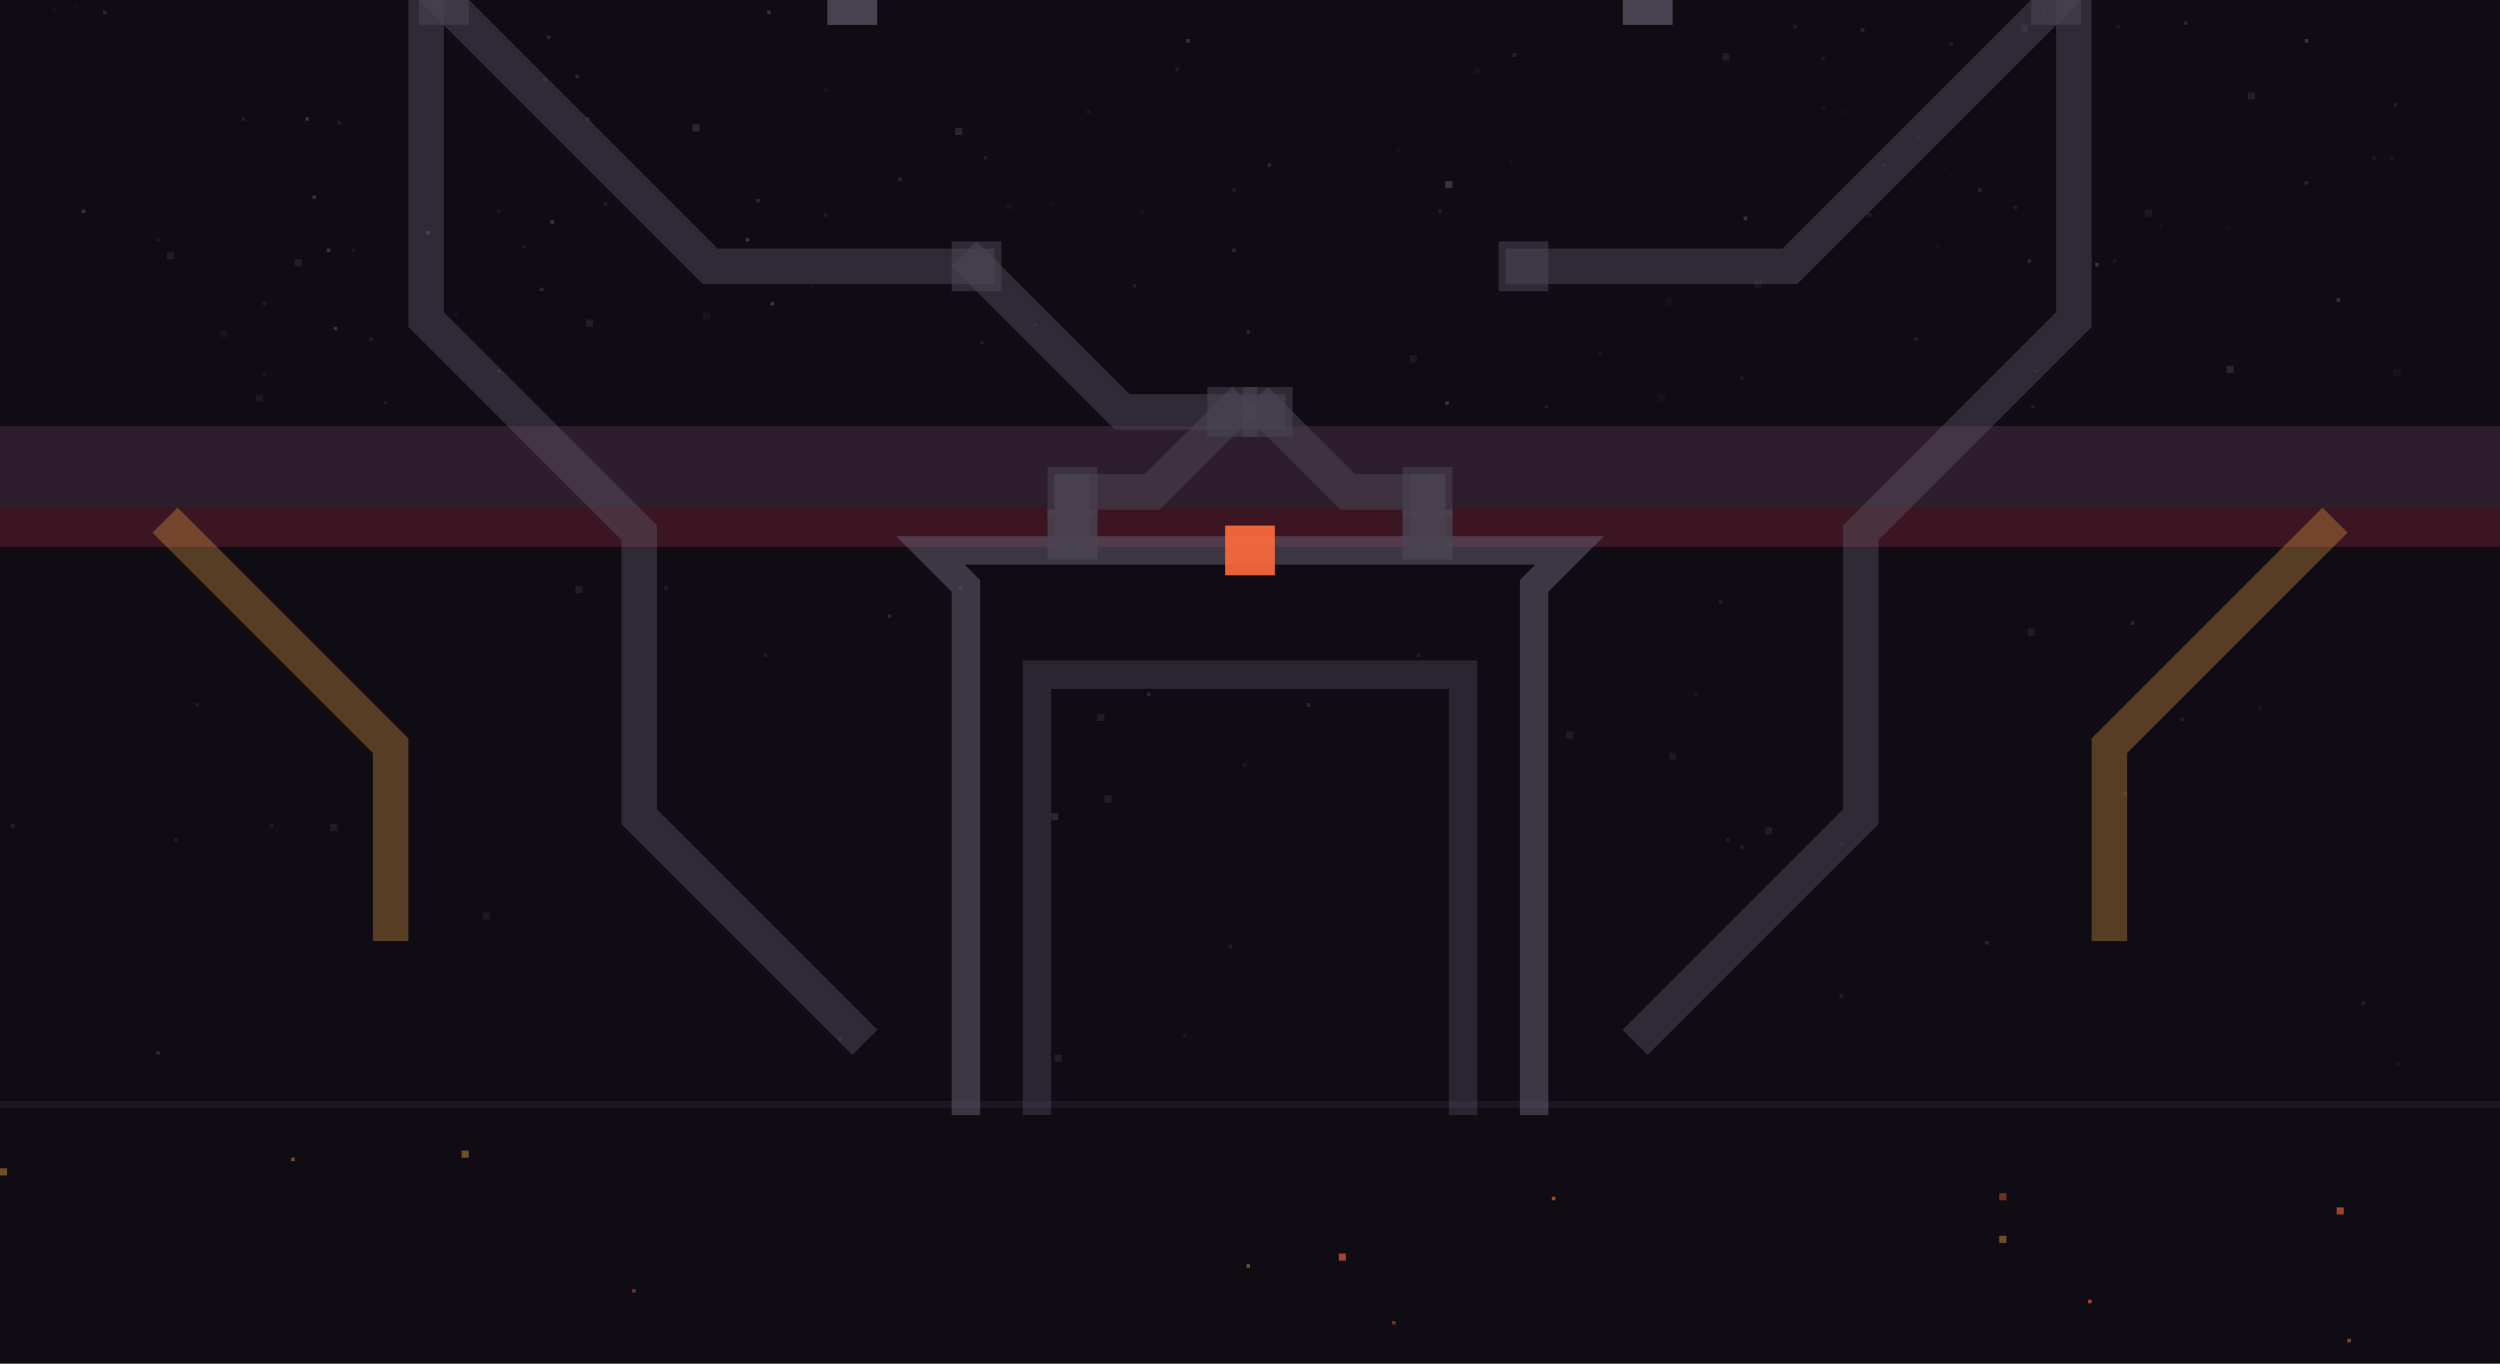
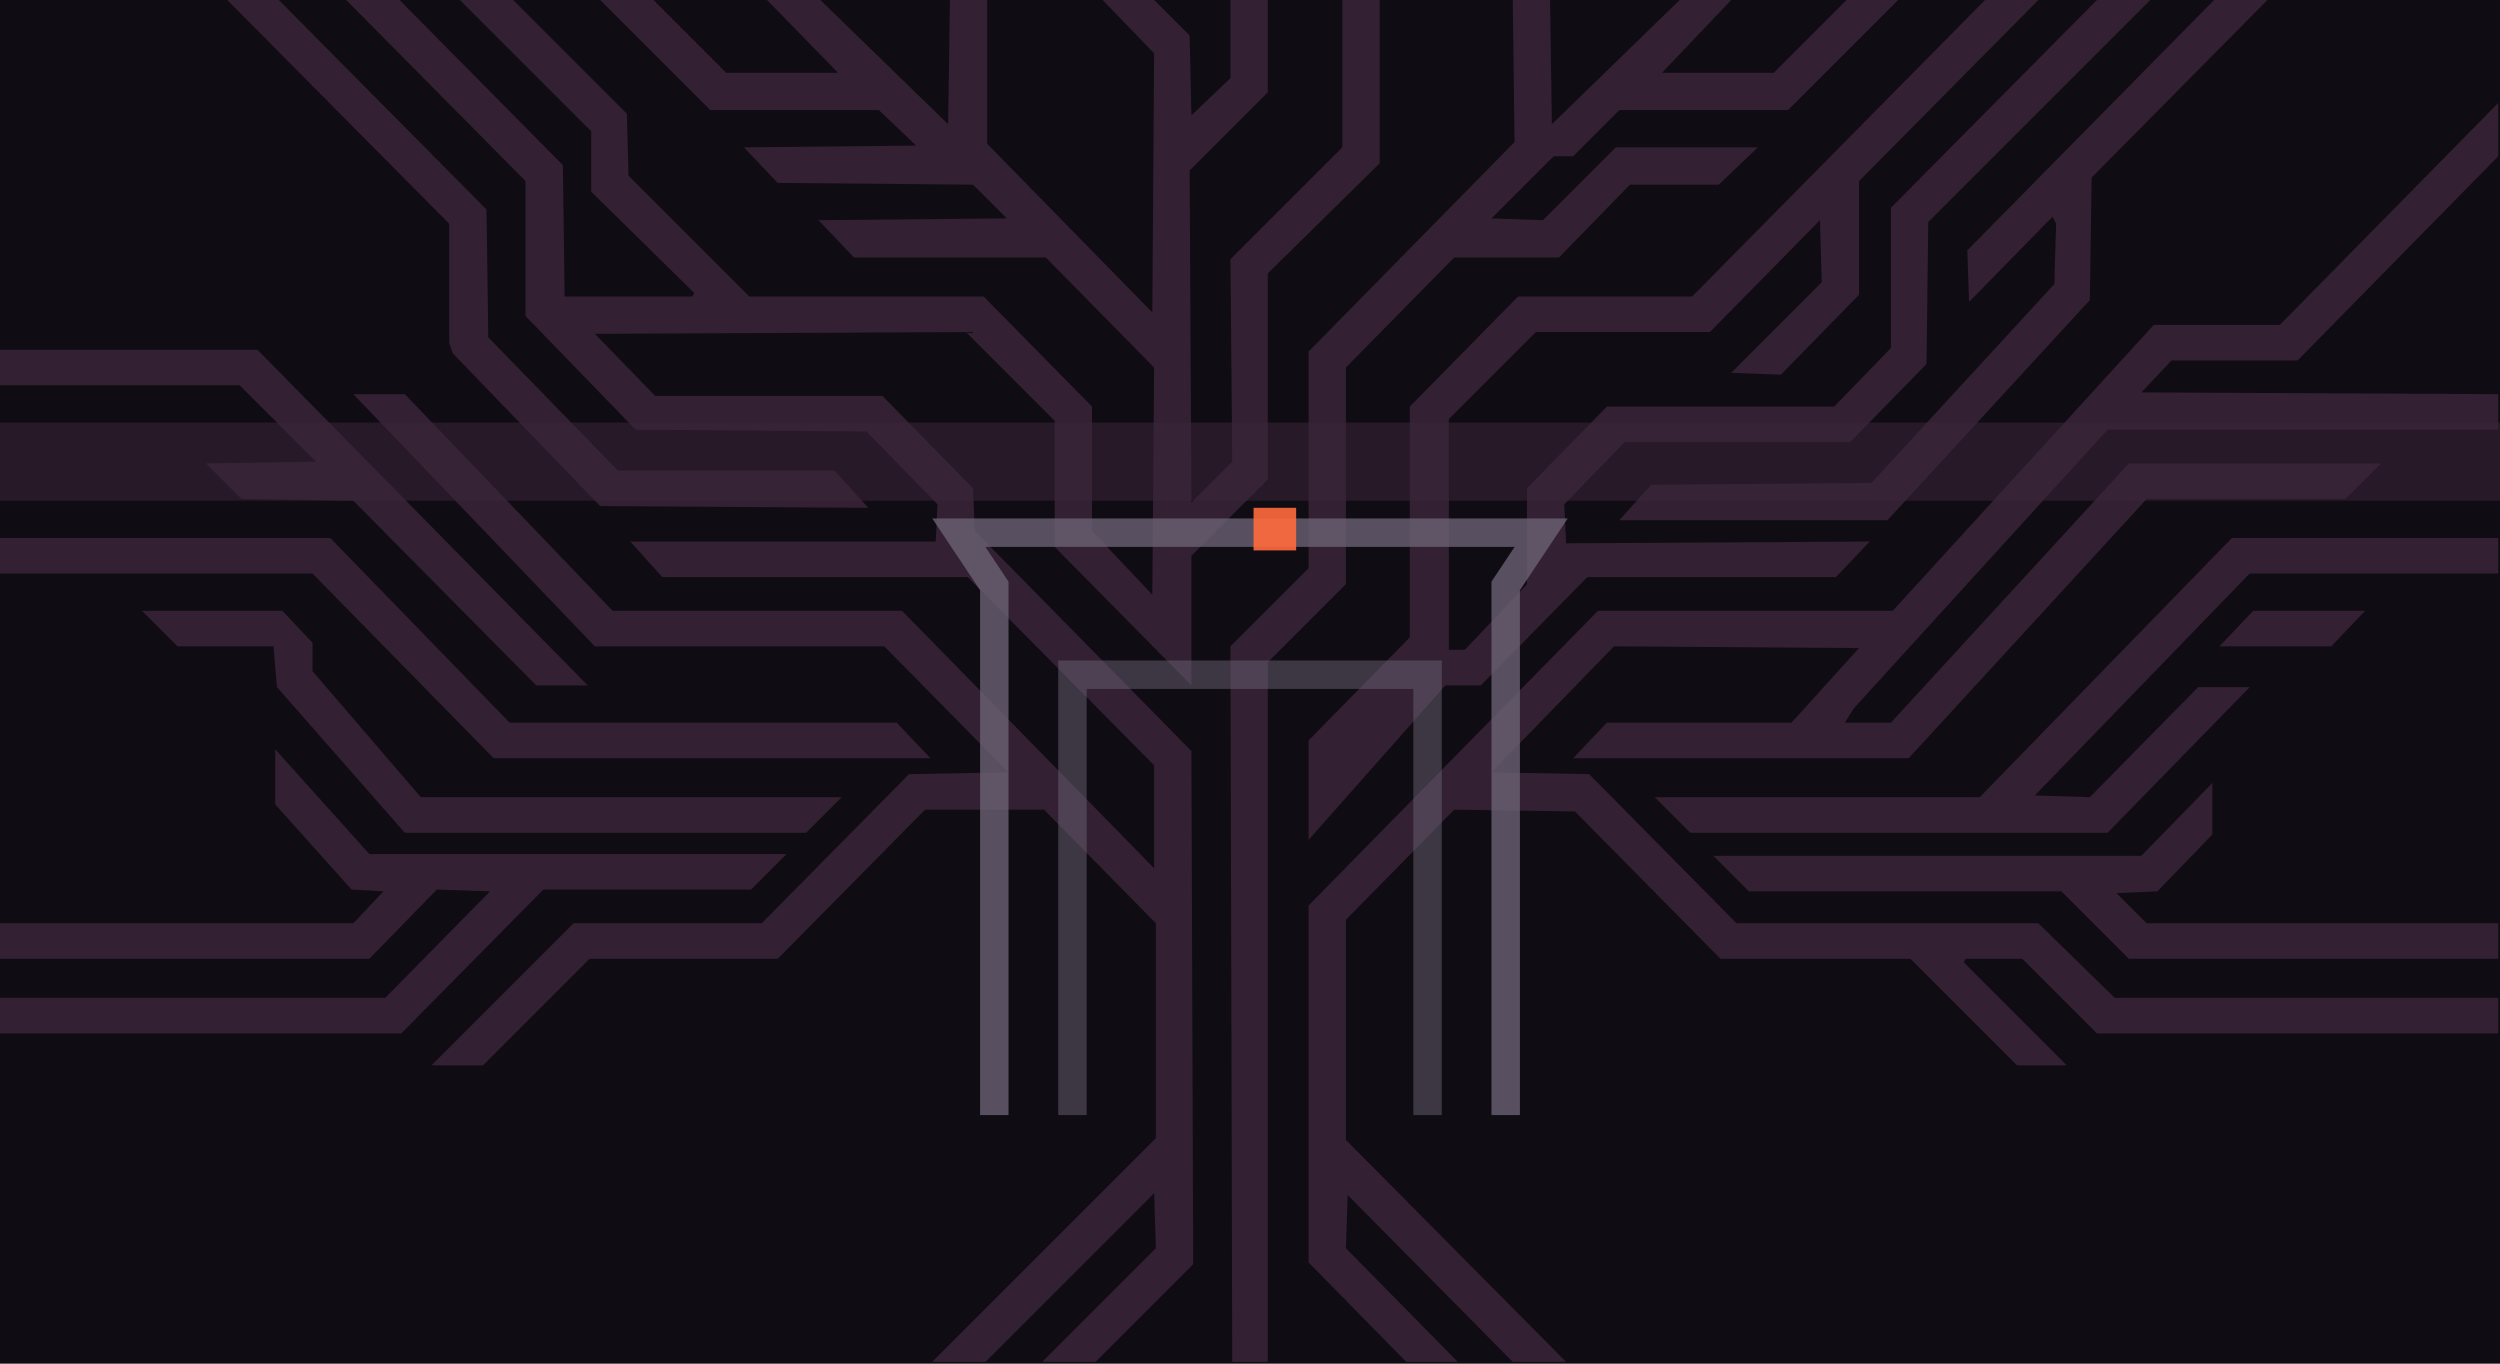
<svg xmlns="http://www.w3.org/2000/svg" width="1408" height="768" viewBox="0 0 1408 768" preserveAspectRatio="xMidYMid slice">
  <rect width="1408" height="768" fill="#100c14" />
-   <rect x="0" y="240" width="1408" height="46" fill="#3a2438" opacity="0.7" />
-   <rect x="0" y="286" width="1408" height="22" fill="#6e1f30" opacity="0.45" />
-   <rect x="0" y="620" width="1408" height="4" fill="#1c1524" opacity="1.0" />
-   <rect x="662" y="38" width="2" height="2" fill="#6a6274" opacity="0.2" />
-   <rect x="148" y="210" width="2" height="2" fill="#2e2635" opacity="0.45" />
-   <rect x="1192" y="14" width="2" height="2" fill="#2e2635" opacity="0.45" />
-   <rect x="176" y="110" width="2" height="2" fill="#6a6274" opacity="0.45" />
-   <rect x="184" y="140" width="2" height="2" fill="#6a6274" opacity="0.45" />
-   <rect x="456" y="160" width="2" height="2" fill="#2e2635" opacity="0.2" />
-   <rect x="1180" y="148" width="2" height="2" fill="#6a6274" opacity="0.45" />
-   <rect x="94" y="142" width="4" height="4" fill="#4a4452" opacity="0.3" />
-   <rect x="294" y="138" width="2" height="2" fill="#4a4452" opacity="0.2" />
-   <rect x="1146" y="208" width="2" height="2" fill="#2e2635" opacity="0.45" />
-   <rect x="1190" y="146" width="2" height="2" fill="#2e2635" opacity="0.45" />
-   <rect x="198" y="140" width="2" height="2" fill="#2e2635" opacity="0.45" />
-   <rect x="1266" y="52" width="4" height="4" fill="#6a6274" opacity="0.2" />
-   <rect x="642" y="118" width="2" height="2" fill="#2e2635" opacity="0.3" />
-   <rect x="612" y="62" width="2" height="2" fill="#4a4452" opacity="0.2" />
-   <rect x="166" y="146" width="4" height="4" fill="#6a6274" opacity="0.2" />
-   <rect x="702" y="186" width="2" height="2" fill="#6a6274" opacity="0.3" />
-   <rect x="240" y="130" width="2" height="2" fill="#6a6274" opacity="0.45" />
-   <rect x="310" y="124" width="2" height="2" fill="#6a6274" opacity="0.45" />
-   <rect x="1142" y="146" width="2" height="2" fill="#6a6274" opacity="0.3" />
-   <rect x="1216" y="126" width="2" height="2" fill="#2e2635" opacity="0.3" />
-   <rect x="190" y="68" width="2" height="2" fill="#6a6274" opacity="0.2" />
-   <rect x="124" y="186" width="4" height="4" fill="#2e2635" opacity="0.3" />
-   <rect x="582" y="182" width="2" height="2" fill="#6a6274" opacity="0.2" />
-   <rect x="46" y="118" width="2" height="2" fill="#6a6274" opacity="0.45" />
-   <rect x="1010" y="14" width="2" height="2" fill="#4a4452" opacity="0.3" />
-   <rect x="506" y="100" width="2" height="2" fill="#6a6274" opacity="0.3" />
-   <rect x="340" y="114" width="2" height="2" fill="#6a6274" opacity="0.2" />
-   <rect x="280" y="208" width="2" height="2" fill="#6a6274" opacity="0.2" />
-   <rect x="850" y="90" width="2" height="2" fill="#2e2635" opacity="0.3" />
-   <rect x="308" y="20" width="2" height="2" fill="#4a4452" opacity="0.45" />
-   <rect x="1348" y="58" width="2" height="2" fill="#4a4452" opacity="0.3" />
-   <rect x="538" y="72" width="4" height="4" fill="#4a4452" opacity="0.45" />
-   <rect x="1094" y="94" width="2" height="2" fill="#2e2635" opacity="0.2" />
-   <rect x="256" y="176" width="2" height="2" fill="#2e2635" opacity="0.2" />
-   <rect x="934" y="222" width="4" height="4" fill="#2e2635" opacity="0.2" />
-   <rect x="814" y="102" width="4" height="4" fill="#6a6274" opacity="0.45" />
-   <rect x="1298" y="102" width="2" height="2" fill="#4a4452" opacity="0.45" />
-   <rect x="426" y="112" width="2" height="2" fill="#4a4452" opacity="0.45" />
-   <rect x="1230" y="12" width="2" height="2" fill="#4a4452" opacity="0.45" />
-   <rect x="1098" y="24" width="2" height="2" fill="#6a6274" opacity="0.2" />
-   <rect x="144" y="222" width="4" height="4" fill="#4a4452" opacity="0.2" />
-   <rect x="304" y="162" width="2" height="2" fill="#6a6274" opacity="0.3" />
-   <rect x="970" y="30" width="4" height="4" fill="#4a4452" opacity="0.3" />
-   <rect x="982" y="122" width="2" height="2" fill="#6a6274" opacity="0.45" />
-   <rect x="208" y="190" width="2" height="2" fill="#6a6274" opacity="0.2" />
-   <rect x="980" y="212" width="2" height="2" fill="#2e2635" opacity="0.45" />
-   <rect x="420" y="134" width="2" height="2" fill="#6a6274" opacity="0.45" />
-   <rect x="1080" y="76" width="2" height="2" fill="#2e2635" opacity="0.45" />
-   <rect x="1060" y="92" width="2" height="2" fill="#4a4452" opacity="0.3" />
-   <rect x="1090" y="138" width="2" height="2" fill="#2e2635" opacity="0.3" />
-   <rect x="1254" y="206" width="4" height="4" fill="#4a4452" opacity="0.45" />
-   <rect x="464" y="50" width="2" height="2" fill="#2e2635" opacity="0.3" />
-   <rect x="58" y="6" width="2" height="2" fill="#6a6274" opacity="0.3" />
-   <rect x="396" y="176" width="4" height="4" fill="#2e2635" opacity="0.3" />
-   <rect x="714" y="92" width="2" height="2" fill="#4a4452" opacity="0.45" />
-   <rect x="464" y="120" width="2" height="2" fill="#4a4452" opacity="0.3" />
-   <rect x="988" y="158" width="4" height="4" fill="#2e2635" opacity="0.45" />
-   <rect x="1336" y="88" width="2" height="2" fill="#2e2635" opacity="0.45" />
-   <rect x="794" y="200" width="4" height="4" fill="#2e2635" opacity="0.45" />
-   <rect x="364" y="110" width="2" height="2" fill="#2e2635" opacity="0.3" />
-   <rect x="810" y="118" width="2" height="2" fill="#6a6274" opacity="0.2" />
-   <rect x="324" y="42" width="2" height="2" fill="#4a4452" opacity="0.45" />
-   <rect x="1208" y="118" width="4" height="4" fill="#2e2635" opacity="0.45" />
-   <rect x="1346" y="88" width="2" height="2" fill="#4a4452" opacity="0.2" />
-   <rect x="42" y="2" width="2" height="2" fill="#2e2635" opacity="0.2" />
-   <rect x="1078" y="190" width="2" height="2" fill="#4a4452" opacity="0.3" />
-   <rect x="432" y="6" width="2" height="2" fill="#6a6274" opacity="0.45" />
-   <rect x="1026" y="60" width="2" height="2" fill="#2e2635" opacity="0.3" />
-   <rect x="1114" y="106" width="2" height="2" fill="#4a4452" opacity="0.45" />
-   <rect x="938" y="168" width="4" height="4" fill="#2e2635" opacity="0.2" />
-   <rect x="1026" y="32" width="2" height="2" fill="#2e2635" opacity="0.45" />
-   <rect x="900" y="198" width="2" height="2" fill="#4a4452" opacity="0.2" />
-   <rect x="306" y="44" width="2" height="2" fill="#4a4452" opacity="0.3" />
-   <rect x="1138" y="14" width="4" height="4" fill="#6a6274" opacity="0.2" />
-   <rect x="216" y="226" width="2" height="2" fill="#2e2635" opacity="0.45" />
-   <rect x="390" y="70" width="4" height="4" fill="#4a4452" opacity="0.45" />
-   <rect x="1150" y="6" width="2" height="2" fill="#4a4452" opacity="0.3" />
-   <rect x="1254" y="128" width="2" height="2" fill="#2e2635" opacity="0.2" />
-   <rect x="566" y="114" width="4" height="4" fill="#2e2635" opacity="0.2" />
-   <rect x="1038" y="62" width="2" height="2" fill="#2e2635" opacity="0.2" />
-   <rect x="1144" y="228" width="2" height="2" fill="#4a4452" opacity="0.3" />
-   <rect x="852" y="30" width="2" height="2" fill="#6a6274" opacity="0.3" />
-   <rect x="148" y="170" width="2" height="2" fill="#4a4452" opacity="0.3" />
-   <rect x="434" y="170" width="2" height="2" fill="#6a6274" opacity="0.45" />
-   <rect x="1316" y="168" width="2" height="2" fill="#6a6274" opacity="0.45" />
-   <rect x="280" y="118" width="2" height="2" fill="#4a4452" opacity="0.2" />
-   <rect x="814" y="226" width="2" height="2" fill="#6a6274" opacity="0.45" />
-   <rect x="330" y="180" width="4" height="4" fill="#6a6274" opacity="0.2" />
-   <rect x="694" y="106" width="2" height="2" fill="#4a4452" opacity="0.3" />
-   <rect x="188" y="184" width="2" height="2" fill="#6a6274" opacity="0.45" />
-   <rect x="1134" y="116" width="2" height="2" fill="#6a6274" opacity="0.2" />
-   <rect x="786" y="84" width="2" height="2" fill="#2e2635" opacity="0.2" />
-   <rect x="1048" y="16" width="2" height="2" fill="#4a4452" opacity="0.45" />
-   <rect x="172" y="66" width="2" height="2" fill="#6a6274" opacity="0.45" />
-   <rect x="552" y="192" width="2" height="2" fill="#4a4452" opacity="0.3" />
-   <rect x="830" y="38" width="4" height="4" fill="#2e2635" opacity="0.2" />
-   <rect x="668" y="22" width="2" height="2" fill="#6a6274" opacity="0.45" />
-   <rect x="870" y="228" width="2" height="2" fill="#4a4452" opacity="0.3" />
-   <rect x="1298" y="22" width="2" height="2" fill="#6a6274" opacity="0.45" />
-   <rect x="136" y="66" width="2" height="2" fill="#4a4452" opacity="0.3" />
-   <rect x="694" y="140" width="2" height="2" fill="#6a6274" opacity="0.3" />
-   <rect x="88" y="134" width="2" height="2" fill="#2e2635" opacity="0.45" />
-   <rect x="330" y="66" width="2" height="2" fill="#4a4452" opacity="0.45" />
-   <rect x="638" y="160" width="2" height="2" fill="#6a6274" opacity="0.2" />
-   <rect x="592" y="114" width="2" height="2" fill="#2e2635" opacity="0.2" />
-   <rect x="554" y="88" width="2" height="2" fill="#4a4452" opacity="0.3" />
-   <rect x="30" y="4" width="2" height="2" fill="#2e2635" opacity="0.2" />
-   <rect x="1052" y="120" width="2" height="2" fill="#4a4452" opacity="0.3" />
-   <rect x="1348" y="208" width="4" height="4" fill="#2e2635" opacity="0.3" />
-   <rect x="1118" y="530" width="2" height="2" fill="#6a6274" opacity="0.3" />
-   <rect x="700" y="430" width="2" height="2" fill="#4a4452" opacity="0.2" />
-   <rect x="110" y="396" width="2" height="2" fill="#4a4452" opacity="0.3" />
-   <rect x="882" y="412" width="4" height="4" fill="#4a4452" opacity="0.3" />
-   <rect x="1036" y="474" width="2" height="2" fill="#4a4452" opacity="0.2" />
-   <rect x="940" y="424" width="4" height="4" fill="#4a4452" opacity="0.2" />
-   <rect x="6" y="464" width="2" height="2" fill="#6a6274" opacity="0.2" />
-   <rect x="500" y="346" width="2" height="2" fill="#6a6274" opacity="0.3" />
-   <rect x="374" y="330" width="2" height="2" fill="#6a6274" opacity="0.2" />
-   <rect x="972" y="472" width="2" height="2" fill="#4a4452" opacity="0.3" />
-   <rect x="186" y="464" width="4" height="4" fill="#4a4452" opacity="0.3" />
-   <rect x="1200" y="350" width="2" height="2" fill="#6a6274" opacity="0.3" />
-   <rect x="622" y="448" width="4" height="4" fill="#4a4452" opacity="0.3" />
-   <rect x="666" y="582" width="2" height="2" fill="#4a4452" opacity="0.2" />
-   <rect x="88" y="592" width="2" height="2" fill="#6a6274" opacity="0.3" />
-   <rect x="1196" y="446" width="2" height="2" fill="#4a4452" opacity="0.3" />
-   <rect x="272" y="514" width="4" height="4" fill="#4a4452" opacity="0.2" />
-   <rect x="1142" y="354" width="4" height="4" fill="#4a4452" opacity="0.3" />
-   <rect x="540" y="330" width="2" height="2" fill="#6a6274" opacity="0.3" />
-   <rect x="1350" y="598" width="2" height="2" fill="#4a4452" opacity="0.2" />
-   <rect x="152" y="464" width="2" height="2" fill="#4a4452" opacity="0.3" />
-   <rect x="1330" y="564" width="2" height="2" fill="#6a6274" opacity="0.2" />
-   <rect x="980" y="476" width="2" height="2" fill="#4a4452" opacity="0.3" />
-   <rect x="1228" y="404" width="2" height="2" fill="#6a6274" opacity="0.2" />
-   <rect x="1272" y="398" width="2" height="2" fill="#4a4452" opacity="0.2" />
-   <rect x="994" y="466" width="4" height="4" fill="#4a4452" opacity="0.3" />
-   <rect x="594" y="594" width="4" height="4" fill="#6a6274" opacity="0.2" />
-   <rect x="954" y="390" width="2" height="2" fill="#4a4452" opacity="0.2" />
-   <rect x="968" y="338" width="2" height="2" fill="#6a6274" opacity="0.2" />
-   <rect x="1036" y="560" width="2" height="2" fill="#6a6274" opacity="0.2" />
-   <rect x="430" y="368" width="2" height="2" fill="#4a4452" opacity="0.3" />
-   <rect x="736" y="396" width="2" height="2" fill="#6a6274" opacity="0.3" />
-   <rect x="472" y="584" width="2" height="2" fill="#6a6274" opacity="0.2" />
-   <rect x="324" y="330" width="4" height="4" fill="#6a6274" opacity="0.2" />
-   <rect x="618" y="402" width="4" height="4" fill="#6a6274" opacity="0.2" />
-   <rect x="646" y="390" width="2" height="2" fill="#6a6274" opacity="0.3" />
-   <rect x="692" y="532" width="2" height="2" fill="#4a4452" opacity="0.3" />
-   <rect x="592" y="458" width="4" height="4" fill="#6a6274" opacity="0.3" />
-   <rect x="798" y="368" width="2" height="2" fill="#6a6274" opacity="0.2" />
-   <rect x="98" y="472" width="2" height="2" fill="#4a4452" opacity="0.3" />
-   <polyline points="544,620 544,330 524,310 884,310 864,330 864,620" fill="none" stroke="#6a6274" stroke-width="16" stroke-linecap="square" stroke-linejoin="miter" opacity="0.5" />
-   <polyline points="584,620 584,380 824,380 824,620" fill="none" stroke="#6a6274" stroke-width="16" stroke-linecap="square" stroke-linejoin="miter" opacity="0.3" />
-   <rect x="690" y="296" width="28" height="28" fill="#ff6a3c" opacity="0.9" />
-   <polyline points="240,0 240,180 360,300 360,460 480,580" fill="none" stroke="#6a6274" stroke-width="20" stroke-linecap="square" stroke-linejoin="miter" opacity="0.35" />
-   <polyline points="1168,0 1168,180 1048,300 1048,460 928,580" fill="none" stroke="#6a6274" stroke-width="20" stroke-linecap="square" stroke-linejoin="miter" opacity="0.35" />
-   <polyline points="100,300 220,420 220,520" fill="none" stroke="#ffb24a" stroke-width="20" stroke-linecap="square" stroke-linejoin="miter" opacity="0.3" />
-   <polyline points="1308,300 1188,420 1188,520" fill="none" stroke="#ffb24a" stroke-width="20" stroke-linecap="square" stroke-linejoin="miter" opacity="0.3" />
-   <rect x="1300" y="878" width="2" height="2" fill="#ff6a3c" opacity="0.6" />
-   <rect x="892" y="770" width="2" height="2" fill="#ffb24a" opacity="0.6" />
-   <rect x="876" y="866" width="2" height="2" fill="#ff6a3c" opacity="0.4" />
-   <rect x="164" y="652" width="2" height="2" fill="#ffb24a" opacity="0.4" />
-   <rect x="1318" y="862" width="2" height="2" fill="#ffb24a" opacity="0.4" />
-   <rect x="1126" y="672" width="4" height="4" fill="#ff6a3c" opacity="0.4" />
-   <rect x="702" y="712" width="2" height="2" fill="#ffb24a" opacity="0.4" />
-   <rect x="830" y="806" width="4" height="4" fill="#ff6a3c" opacity="0.4" />
-   <rect x="1140" y="810" width="2" height="2" fill="#ffb24a" opacity="0.6" />
-   <rect x="1316" y="680" width="4" height="4" fill="#ff6a3c" opacity="0.6" />
-   <rect x="1126" y="696" width="4" height="4" fill="#ffb24a" opacity="0.4" />
-   <rect x="874" y="674" width="2" height="2" fill="#ff6a3c" opacity="0.6" />
-   <rect x="356" y="726" width="2" height="2" fill="#ff6a3c" opacity="0.4" />
-   <rect x="754" y="706" width="4" height="4" fill="#ff6a3c" opacity="0.6" />
-   <rect x="784" y="744" width="2" height="2" fill="#ff6a3c" opacity="0.4" />
-   <rect x="692" y="832" width="2" height="2" fill="#ff6a3c" opacity="0.4" />
-   <rect x="1176" y="732" width="2" height="2" fill="#ff6a3c" opacity="0.6" />
-   <rect x="554" y="868" width="4" height="4" fill="#ff6a3c" opacity="0.4" />
-   <rect x="1322" y="754" width="2" height="2" fill="#ffb24a" opacity="0.4" />
-   <rect x="260" y="648" width="4" height="4" fill="#ffb24a" opacity="0.4" />
-   <rect x="0" y="658" width="4" height="4" fill="#ffb24a" opacity="0.4" />
-   <rect x="508" y="840" width="2" height="2" fill="#ff6a3c" opacity="0.6" />
-   <rect x="310" y="772" width="2" height="2" fill="#ff6a3c" opacity="0.4" />
-   <rect x="1128" y="838" width="2" height="2" fill="#ff6a3c" opacity="0.6" />
-   <polyline points="250,0 400,150 550,150" fill="none" stroke="#4a4452" stroke-width="20" stroke-linecap="square" stroke-linejoin="miter" opacity="0.55" />
-   <polyline points="1158,0 1008,150 858,150" fill="none" stroke="#4a4452" stroke-width="20" stroke-linecap="square" stroke-linejoin="miter" opacity="0.55" />
-   <polyline points="550,150 632,232 714,232" fill="none" stroke="#4a4452" stroke-width="20" stroke-linecap="square" stroke-linejoin="miter" opacity="0.55" />
-   <polyline points="714,232 759,277 804,277" fill="none" stroke="#4a4452" stroke-width="20" stroke-linecap="square" stroke-linejoin="miter" opacity="0.55" />
-   <polyline points="694,232 649,277 604,277" fill="none" stroke="#4a4452" stroke-width="20" stroke-linecap="square" stroke-linejoin="miter" opacity="0.55" />
-   <rect x="790" y="263" width="28" height="28" fill="#4a4452" opacity="0.55" />
-   <rect x="590" y="263" width="28" height="28" fill="#4a4452" opacity="0.55" />
-   <polyline points="804,277 804,301" fill="none" stroke="#4a4452" stroke-width="20" stroke-linecap="square" stroke-linejoin="miter" opacity="0.55" />
-   <polyline points="604,277 604,301" fill="none" stroke="#4a4452" stroke-width="20" stroke-linecap="square" stroke-linejoin="miter" opacity="0.55" />
-   <rect x="790" y="287" width="28" height="28" fill="#4a4452" opacity="0.55" />
-   <rect x="590" y="287" width="28" height="28" fill="#4a4452" opacity="0.55" />
-   <rect x="790" y="287" width="28" height="28" fill="#4a4452" opacity="0.55" />
-   <rect x="590" y="287" width="28" height="28" fill="#4a4452" opacity="0.55" />
-   <rect x="700" y="218" width="28" height="28" fill="#4a4452" opacity="0.55" />
-   <rect x="680" y="218" width="28" height="28" fill="#4a4452" opacity="0.55" />
-   <rect x="536" y="136" width="28" height="28" fill="#4a4452" opacity="0.55" />
-   <rect x="844" y="136" width="28" height="28" fill="#4a4452" opacity="0.55" />
-   <rect x="1144" y="-14" width="28" height="28" fill="#4a4452" opacity="0.55" />
-   <rect x="236" y="-14" width="28" height="28" fill="#4a4452" opacity="0.55" />
-   <rect x="466" y="-14" width="28" height="28" fill="#6a6274" opacity="0.4" />
-   <rect x="914" y="-14" width="28" height="28" fill="#6a6274" opacity="0.4" />
-   <rect x="914" y="-14" width="28" height="28" fill="#6a6274" opacity="0.4" />
-   <rect x="466" y="-14" width="28" height="28" fill="#6a6274" opacity="0.4" />
+   <path d="M 195.0 0.0 L 296.0 102.0 L 296.0 178.0 L 358.0 242.0 L 488.0 243.0 L 528.0 284.0 L 527.0 305.0 L 355.0 305.0 L 373.0 325.0 L 545.0 325.0 L 650.0 431.0 L 650.0 489.0 L 508.0 344.0 L 345.0 344.0 L 228.0 222.0 L 199.0 222.0 L 335.0 364.0 L 498.0 364.0 L 568.0 435.0 L 512.0 436.0 L 429.0 520.0 L 323.0 520.0 L 243.0 600.0 L 272.0 600.0 L 332.0 540.0 L 438.0 540.0 L 521.0 456.0 L 588.0 456.0 L 651.0 520.0 L 651.0 641.0 L 525.0 767.0 L 555.0 767.0 L 650.0 672.0 L 651.0 703.0 L 587.0 767.0 L 617.0 767.0 L 672.0 712.0 L 671.0 423.0 L 549.0 299.0 L 548.0 275.0 L 497.0 223.0 L 369.0 223.0 L 335.0 188.0 L 544.0 187.0 L 594.0 237.0 L 594.0 308.0 L 671.0 386.0 L 671.0 313.0 L 714.0 270.0 L 714.0 154.0 L 777.0 92.0 L 777.0 0.0 L 756.0 0.0 L 756.0 83.0 L 693.0 146.0 L 694.0 260.0 L 671.0 283.0 L 670.0 96.0 L 714.0 52.0 L 714.0 0.0 L 693.0 0.0 L 693.0 44.0 L 671.0 65.0 L 670.0 20.0 L 650.0 0.0 L 621.0 0.0 L 650.0 30.0 L 649.0 176.0 L 556.0 81.0 L 556.0 0.0 L 535.0 0.0 L 534.0 70.0 L 462.0 0.0 L 432.0 0.0 L 472.0 41.0 L 409.0 41.0 L 368.0 0.0 L 338.0 0.0 L 400.0 62.0 L 495.0 62.0 L 516.0 82.0 L 419.0 83.0 L 438.0 103.0 L 548.0 104.0 L 567.0 123.0 L 461.0 124.0 L 481.0 145.0 L 589.0 145.0 L 650.0 207.0 L 649.0 335.0 L 615.0 299.0 L 615.0 229.0 L 554.0 167.0 L 422.0 167.0 L 354.0 99.0 L 353.0 64.0 L 289.0 0.0 L 259.0 0.0 L 333.0 74.0 L 333.0 108.0 L 391.0 165.0 L 390.0 167.0 L 318.0 167.0 L 317.0 93.0 L 225.0 0.0 Z" fill="#3a2438" opacity="0.85" />
+   <path d="M 1407.0 58.0 L 1284.0 183.0 L 1213.0 183.0 L 1066.0 344.0 L 900.0 344.0 L 737.0 510.0 L 737.0 711.0 L 792.0 767.0 L 821.0 767.0 L 758.0 703.0 L 759.0 673.0 L 852.0 767.0 L 882.0 767.0 L 758.0 642.0 L 758.0 518.0 L 819.0 456.0 L 887.0 457.0 L 969.0 540.0 L 1076.0 540.0 L 1136.0 600.0 L 1164.0 600.0 L 1106.0 542.0 L 1107.0 540.0 L 1139.0 540.0 L 1181.0 582.0 L 1407.0 582.0 L 1407.0 562.0 L 1191.0 562.0 L 1148.0 520.0 L 978.0 520.0 L 895.0 436.0 L 840.0 435.0 L 909.0 364.0 L 1047.0 365.0 L 1009.0 407.0 L 905.0 407.0 L 886.0 427.0 L 1075.0 427.0 L 1209.0 281.0 L 1321.0 281.0 L 1341.0 261.0 L 1199.0 261.0 L 1065.0 407.0 L 1039.0 407.0 L 1044.0 399.0 L 1187.0 242.0 L 1407.0 242.0 L 1407.0 222.0 L 1206.0 221.0 L 1223.0 203.0 L 1294.0 203.0 L 1407.0 88.0 Z" fill="#3a2438" opacity="0.85" />
+   <path d="M 1211.0 0.0 L 1181.0 0.0 L 1065.0 117.0 L 1065.0 196.0 L 1033.0 229.0 L 905.0 229.0 L 860.0 275.0 L 860.0 329.0 L 825.0 366.0 L 816.0 366.0 L 816.0 236.0 L 865.0 187.0 L 963.0 187.0 L 1025.0 124.0 L 1026.0 159.0 L 975.0 210.0 L 1003.0 211.0 L 1047.0 166.0 L 1047.0 102.0 L 1148.0 0.0 L 1118.0 0.0 L 953.0 167.0 L 855.0 167.0 L 794.0 229.0 L 794.0 359.0 L 737.0 417.0 L 737.0 473.0 L 814.0 386.0 L 834.0 386.0 L 894.0 325.0 L 1034.0 325.0 L 1053.0 305.0 L 882.0 306.0 L 881.0 284.0 L 915.0 249.0 L 1042.0 249.0 L 1085.0 205.0 L 1086.0 125.0 Z" fill="#3a2438" opacity="0.85" />
+   <path d="M 1069.0 0.0 L 1040.0 0.0 L 999.0 41.0 L 936.0 41.0 L 975.0 0.0 L 946.0 0.0 L 874.0 70.0 L 873.0 0.0 L 852.0 0.0 L 853.0 80.0 L 737.0 198.0 L 737.0 320.0 L 693.0 364.0 L 694.0 767.0 L 714.0 767.0 L 714.0 373.0 L 758.0 329.0 L 758.0 207.0 L 819.0 145.0 L 878.0 145.0 L 918.0 104.0 L 968.0 104.0 L 990.0 83.0 L 910.0 83.0 L 869.0 124.0 L 840.0 123.0 L 875.0 88.0 L 886.0 88.0 L 912.0 62.0 L 1007.0 62.0 Z" fill="#3a2438" opacity="0.85" />
+   <path d="M 0.0 582.0 L 226.0 582.0 L 306.0 501.0 L 423.0 501.0 L 443.0 481.0 L 208.0 481.0 L 155.0 422.0 L 155.0 453.0 L 198.0 501.0 L 216.0 502.0 L 199.0 520.0 L 0.0 520.0 L 0.0 540.0 L 208.0 540.0 L 246.0 501.0 L 276.0 502.0 L 217.0 562.0 L 0.0 562.0 Z" fill="#3a2438" opacity="0.85" />
+   <path d="M 1407.0 303.0 L 1257.0 303.0 L 1115.0 449.0 L 932.0 449.0 L 952.0 469.0 L 1187.0 469.0 L 1267.0 387.0 L 1238.0 387.0 L 1177.0 449.0 L 1146.0 448.0 L 1267.0 323.0 L 1407.0 323.0 Z" fill="#3a2438" opacity="0.85" />
+   <path d="M 1277.0 0.0 L 1247.0 0.0 L 1108.0 141.0 L 1109.0 170.0 L 1156.0 122.0 L 1158.0 126.0 L 1157.0 160.0 L 1054.0 272.0 L 930.0 273.0 L 912.0 293.0 L 1063.0 293.0 L 1177.0 169.0 L 1178.0 100.0 Z" fill="#3a2438" opacity="0.85" />
+   <path d="M 0.0 303.0 L 0.0 323.0 L 176.0 323.0 L 278.0 427.0 L 524.0 427.0 L 505.0 407.0 L 287.0 407.0 L 186.0 303.0 Z" fill="#3a2438" opacity="0.85" />
+   <path d="M 1407.0 540.0 L 1407.0 520.0 L 1209.0 520.0 L 1192.0 503.0 L 1215.0 502.0 L 1246.0 470.0 L 1246.0 441.0 L 1206.0 482.0 L 965.0 482.0 L 985.0 502.0 L 1161.0 502.0 L 1199.0 540.0 Z" fill="#3a2438" opacity="0.85" />
+   <path d="M 128.0 0.0 L 253.0 126.0 L 253.0 193.0 L 255.0 199.0 L 338.0 285.0 L 489.0 286.0 L 470.0 265.0 L 348.0 265.0 L 275.0 190.0 L 274.0 118.0 L 157.0 0.0 Z" fill="#3a2438" opacity="0.85" />
+   <path d="M 0.0 197.0 L 0.0 217.0 L 135.0 217.0 L 178.0 260.0 L 116.0 261.0 L 136.0 281.0 L 199.0 282.0 L 302.0 386.0 L 331.0 386.0 L 145.0 197.0 Z" fill="#3a2438" opacity="0.85" />
+   <path d="M 80.0 344.0 L 100.0 364.0 L 154.0 364.0 L 156.0 387.0 L 228.0 469.0 L 454.0 469.0 L 474.0 449.0 L 237.0 449.0 L 176.0 378.0 L 176.0 362.0 L 159.0 344.0 Z" fill="#3a2438" opacity="0.85" />
+   <path d="M 1250.0 364.0 L 1313.0 364.0 L 1332.0 344.0 L 1269.0 344.0 Z" fill="#3a2438" opacity="0.85" />
+   <polyline points="560,620 560,330 540,300 868,300 848,330 848,620" fill="none" stroke="#6a6274" stroke-width="16" stroke-linecap="square" opacity="0.8" />
+   <polyline points="604,620 604,380 804,380 804,620" fill="none" stroke="#6a6274" stroke-width="16" stroke-linecap="square" opacity="0.5" />
+   <rect x="706" y="286" width="24" height="24" fill="#ff6a3c" opacity="0.9" />
+   <rect x="0" y="238" width="1408" height="44" fill="#3a2438" opacity="0.55" />
</svg>
